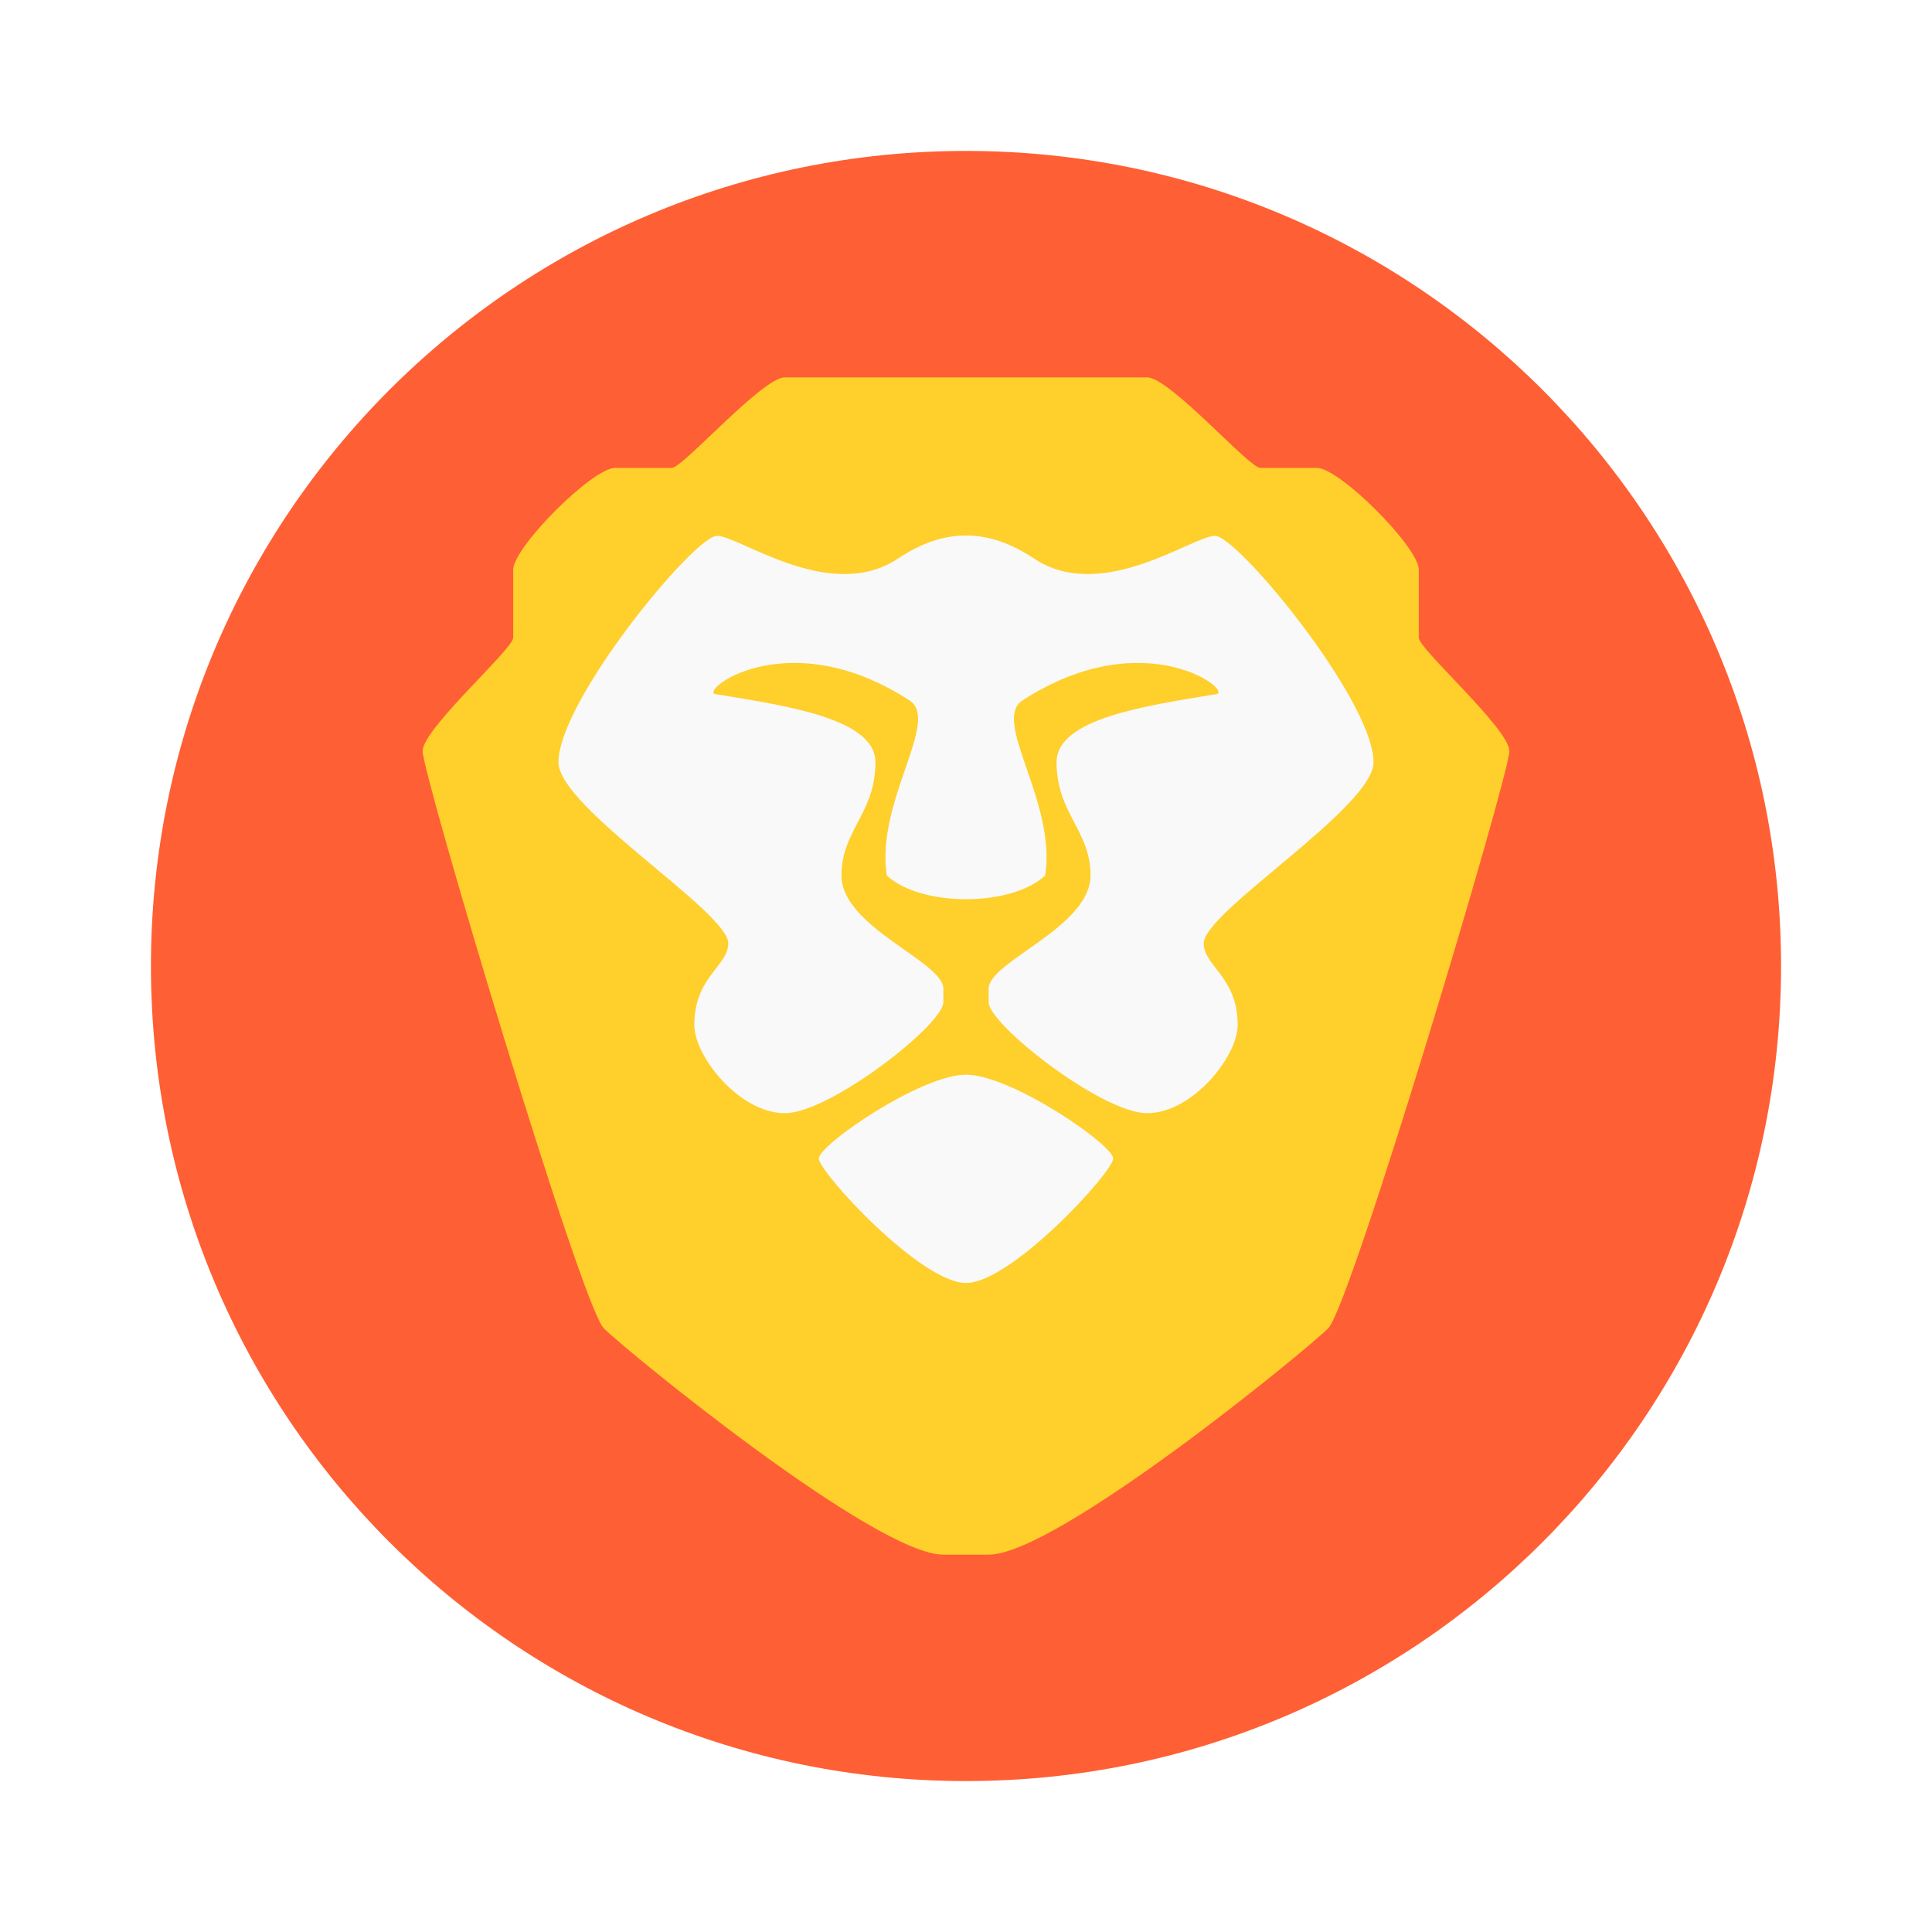
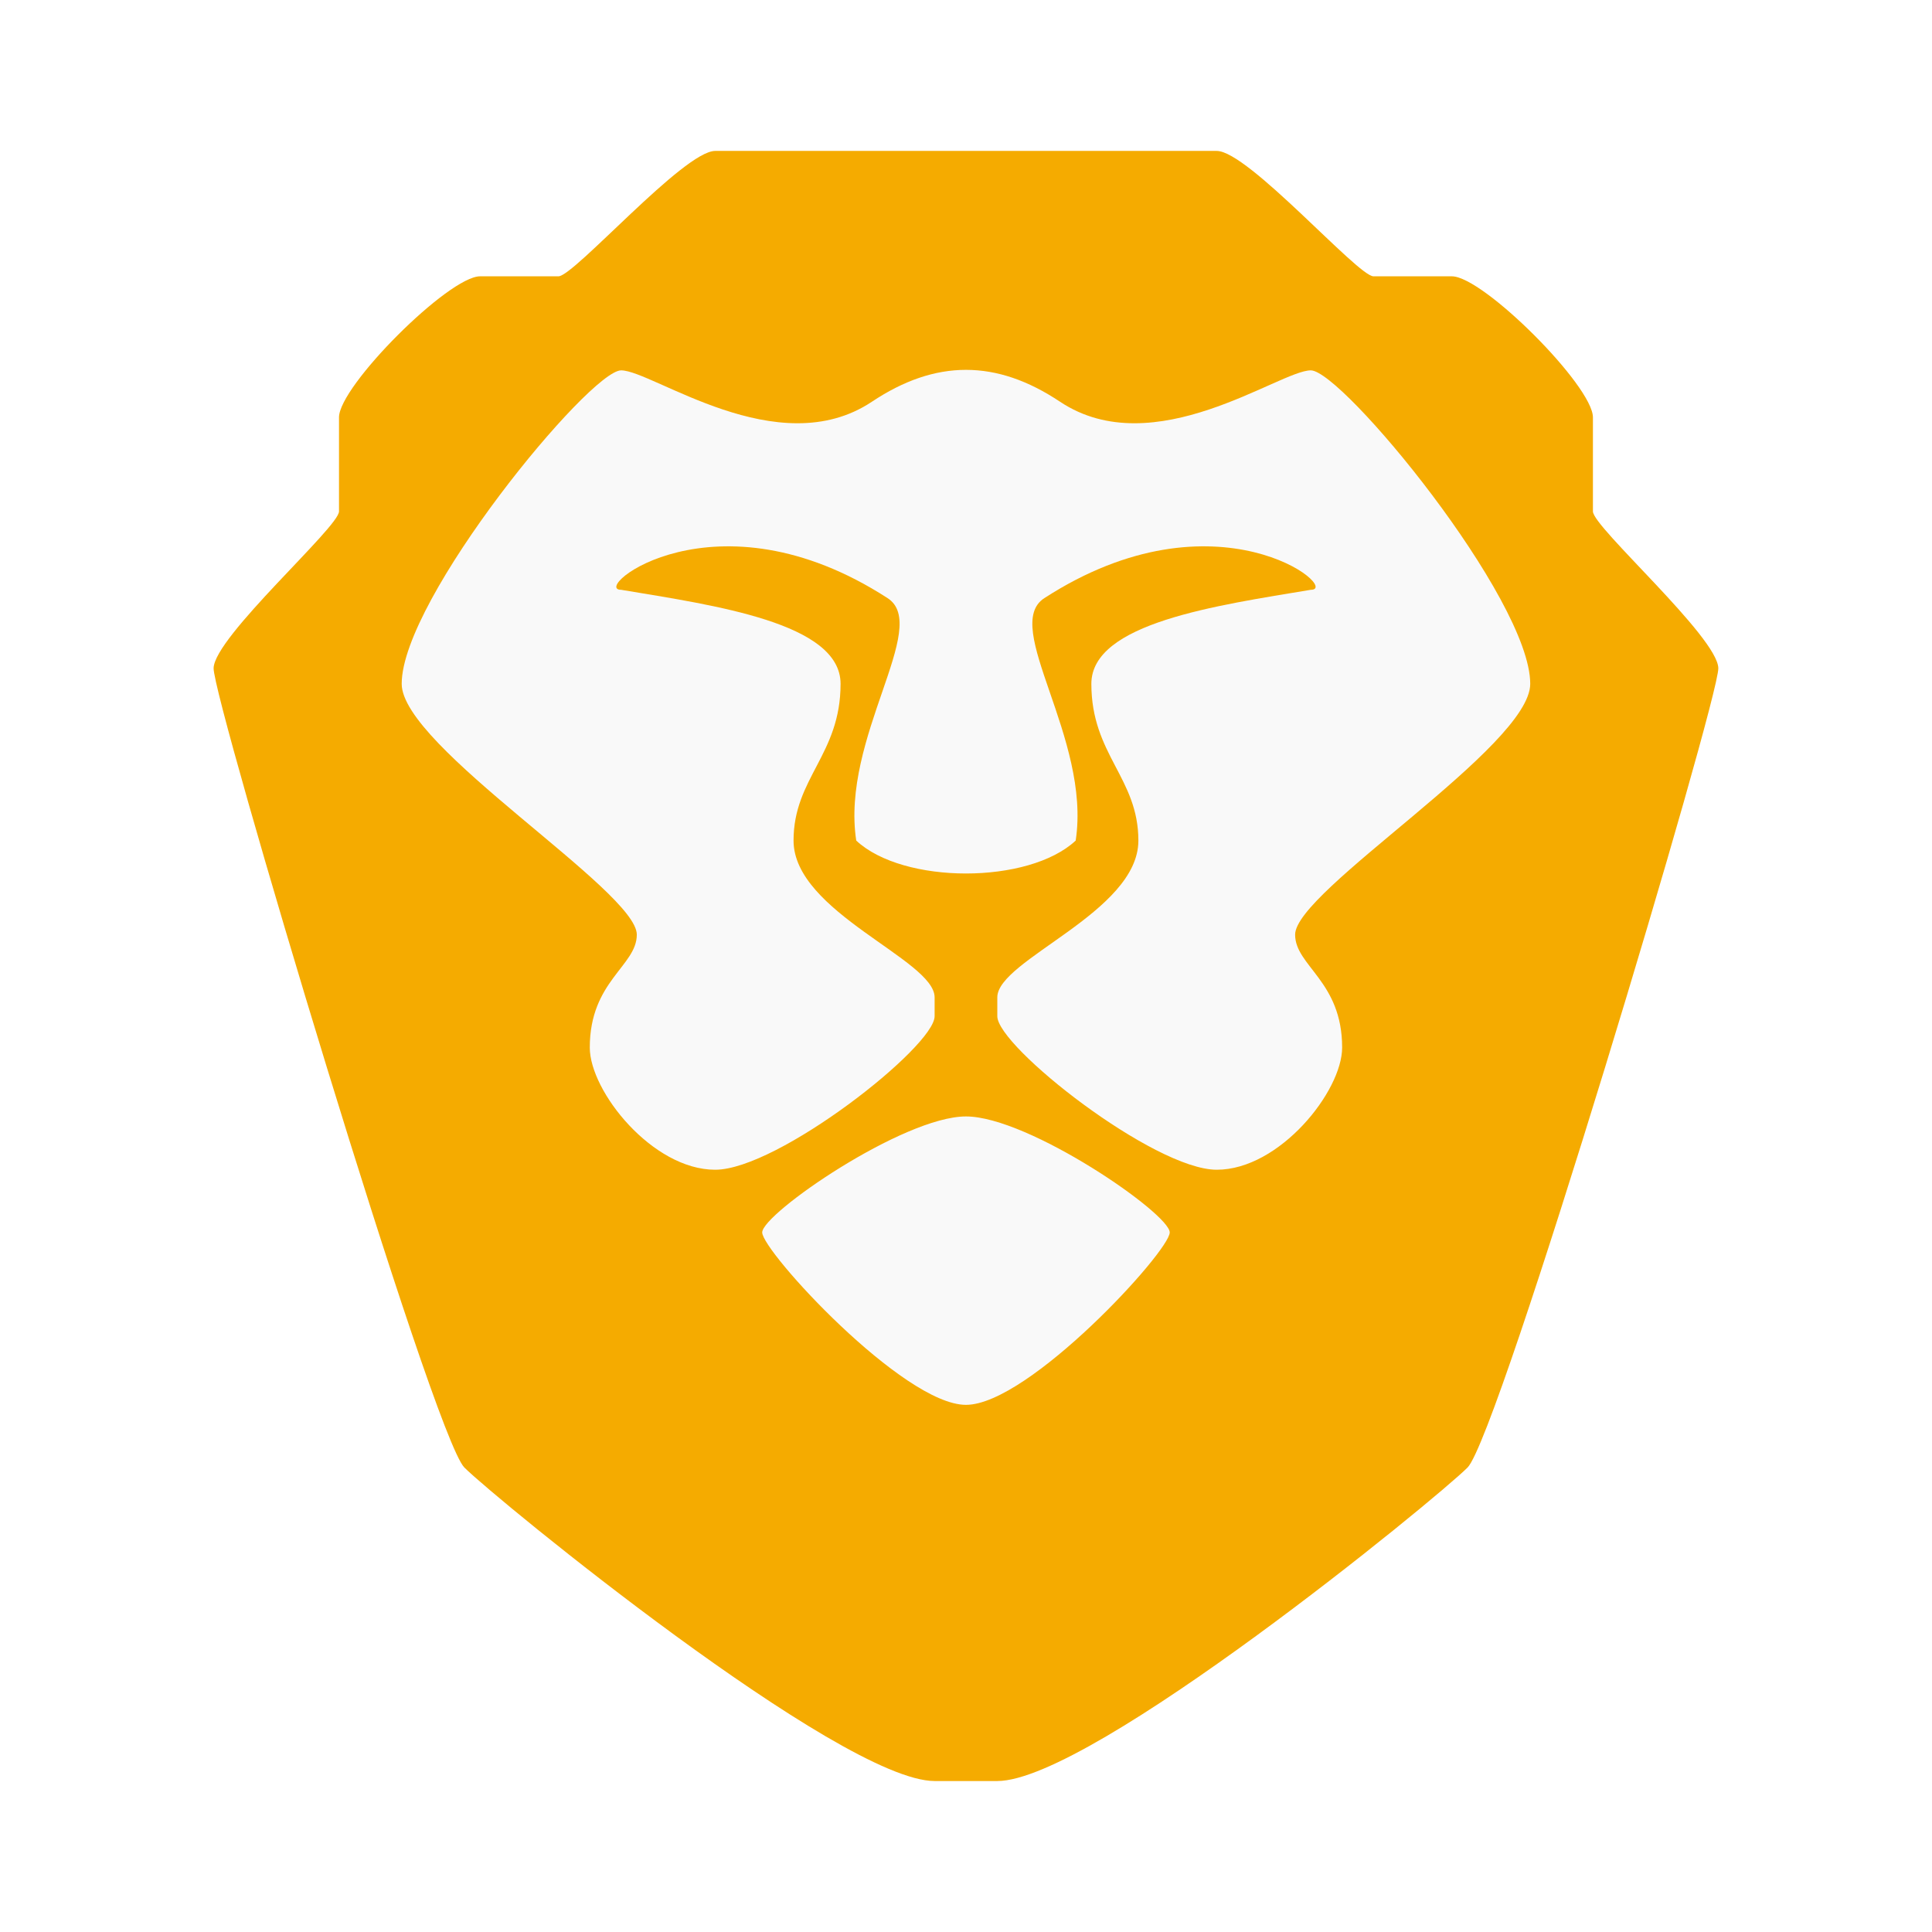
<svg xmlns="http://www.w3.org/2000/svg" width="64" height="64" version="1.1">
-   <circle cx="32" cy="32" r="27" color="#000000" fill="#ff5f34" />
-   <g transform="matrix(1.5 0 0 1.5 -16 -17.918)">
-     <path d="m28 20.279c-0.5 0-2.25 2-2.5 2h-1.25c-0.5 0-2.25 1.75-2.25 2.25v1.5c0 0.25-1.989 2-2 2.5s3.5 12.25 4 12.75 6 5 7.5 5h1c1.5 0 7-4.5 7.5-5s4.01-12.25 4-12.75c-0.011-0.497-2-2.25-2-2.5v-1.5c0-0.5-1.75-2.25-2.25-2.25h-1.25c-0.25 0-2-2-2.5-2z" fill="#ffcf2b" stroke-width=".667" />
+   <g transform="matrix(2.0769 0 0 2.0769 -34.462 -37.118)">
+     <path d="m28 20.279c-0.5 0-2.25 2-2.5 2h-1.25c-0.5 0-2.25 1.75-2.25 2.25v1.5c0 0.25-1.989 2-2 2.5s3.5 12.25 4 12.75 6 5 7.5 5h1c1.5 0 7-4.5 7.5-5s4.01-12.25 4-12.75c-0.011-0.497-2-2.25-2-2.5v-1.5c0-0.5-1.75-2.25-2.25-2.25h-1.25c-0.25 0-2-2-2.5-2z" fill="#f5ab00" stroke-width=".667" />
    <path d="m32 23.771c-0.498 0-0.994 0.171-1.5 0.508-1.5 1-3.5-0.5-4-0.5s-3.5 3.643-3.5 5c0 1 3.75 3.3 3.75 4 0 0.5-0.75 0.74-0.75 1.801 0 0.699 1 1.949 2 1.949s3.502-1.963 3.5-2.449v-0.301c0-0.6-2.25-1.356-2.25-2.5 0-1 0.75-1.37 0.75-2.5 0-0.972-2-1.25-3.5-1.5-0.5 0 1.5-1.645 4.25 0.133 0.696 0.45-0.75 2.229-0.5 3.867 0.375 0.35 1.063 0.525 1.75 0.525 0.688 0 1.375-0.175 1.75-0.525 0.25-1.638-1.196-3.417-0.5-3.867 2.75-1.778 4.75-0.133 4.25-0.133-1.5 0.25-3.5 0.528-3.5 1.5 0 1.13 0.75 1.5 0.75 2.5 0 1.144-2.25 1.9-2.25 2.5v0.301c-2e-3 0.486 2.5 2.449 3.5 2.449s2-1.25 2-1.949c0-1.06-0.75-1.301-0.75-1.801 0-0.7 3.75-3 3.75-4 0-1.357-3-5-3.5-5s-2.5 1.5-4 0.5c-0.506-0.337-1-0.508-1.5-0.508zm0 11.908c-1 0-3.25 1.55-3.25 1.85s2.25 2.75 3.25 2.75 3.25-2.45 3.25-2.75-2.25-1.85-3.25-1.85z" fill="#f9f9f9" stroke-width=".778" />
  </g>
</svg>
